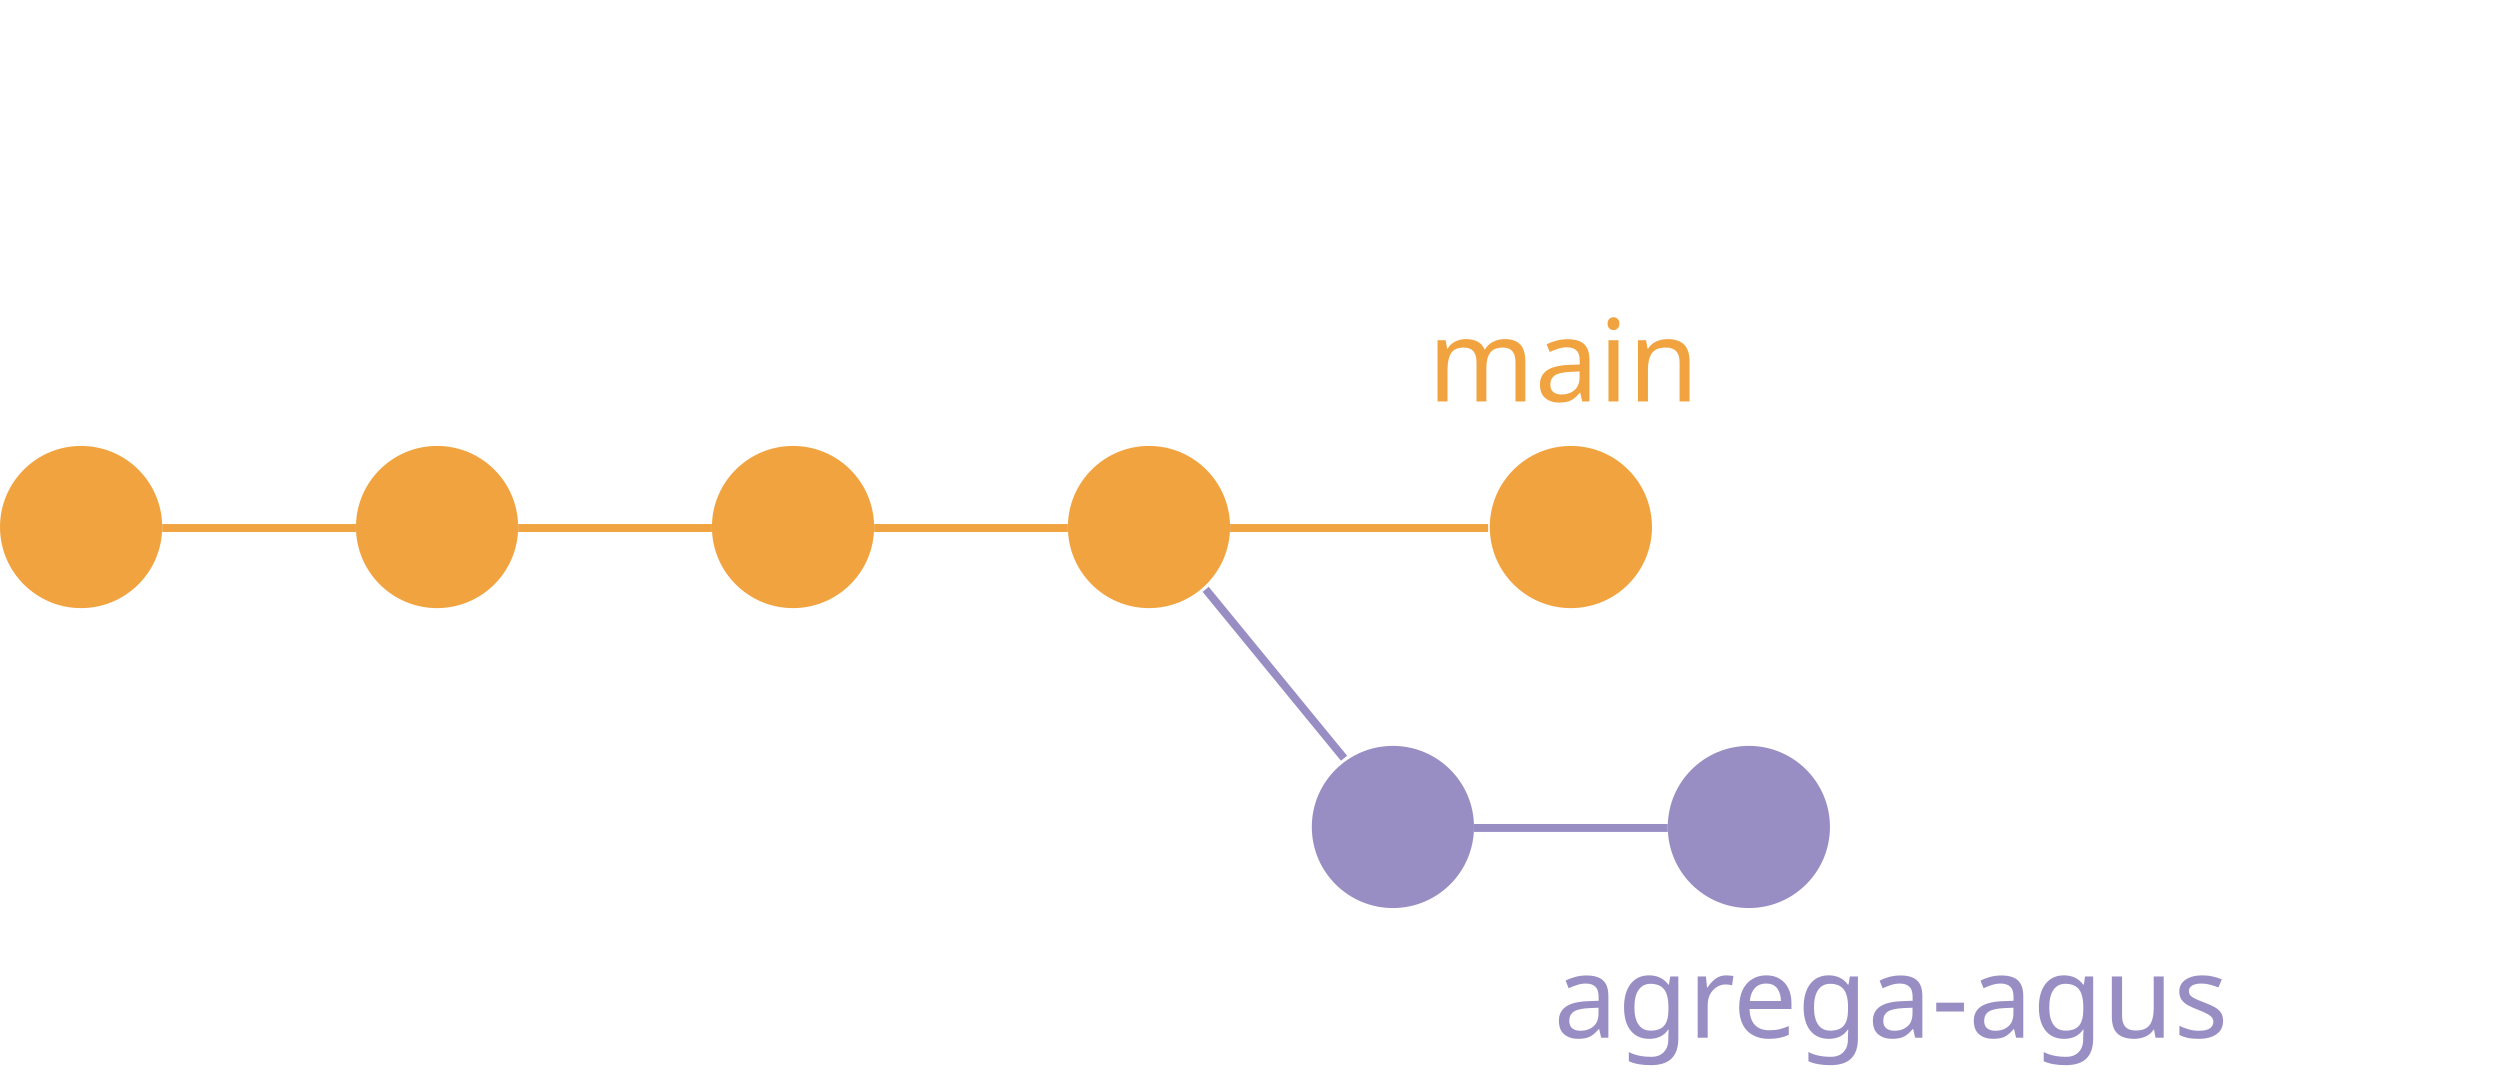
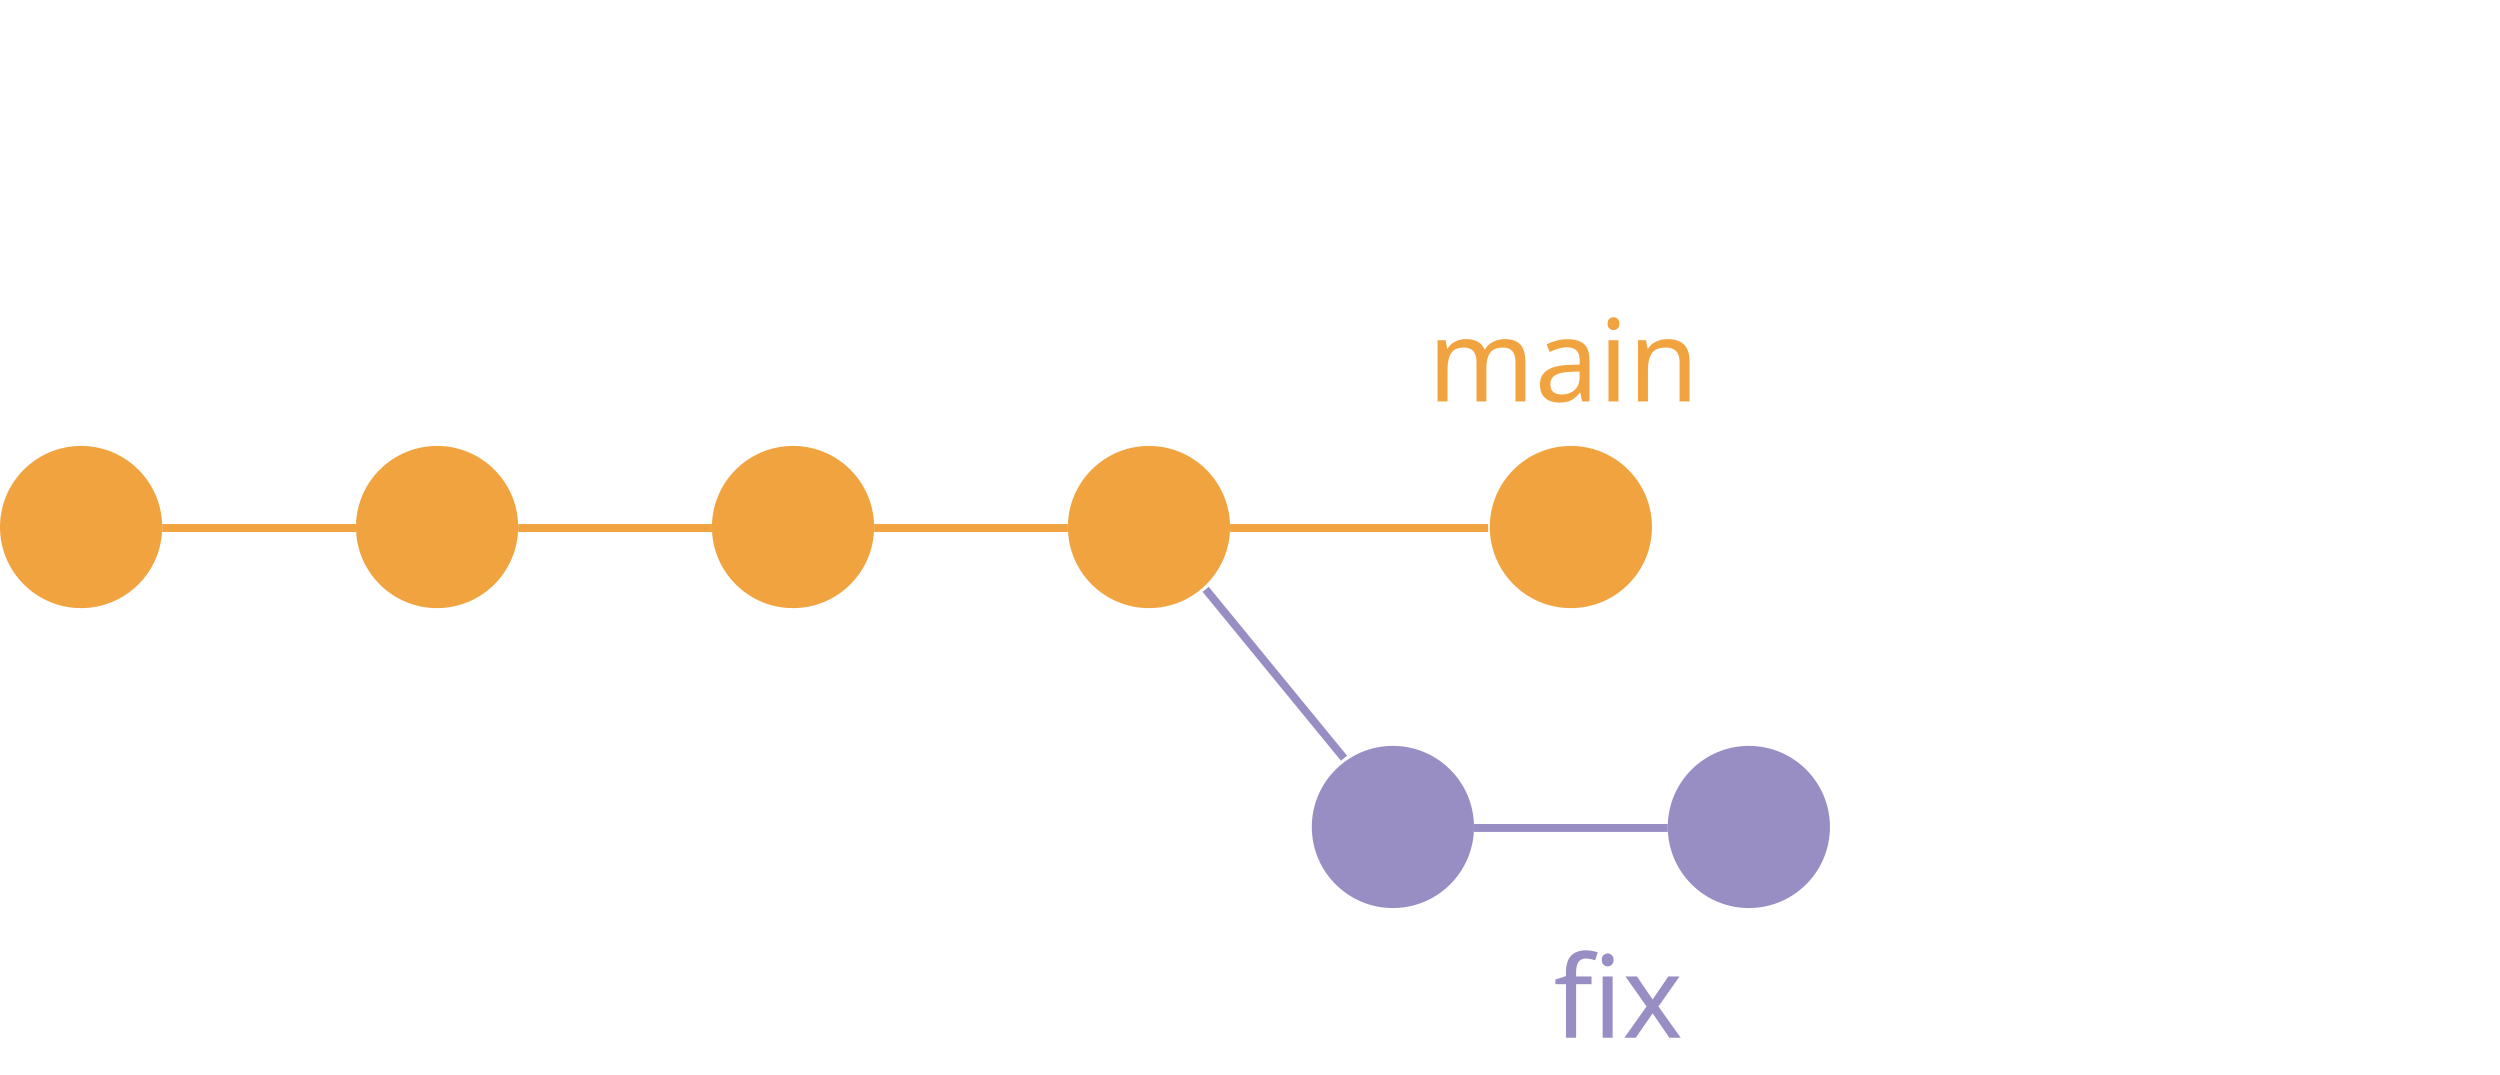
<svg xmlns="http://www.w3.org/2000/svg" width="308.742mm" height="132.682mm" viewBox="0 0 308.742 132.682" version="1.1" id="svg8">
  <defs id="defs2">
    <marker style="overflow:visible" id="marker3429" refX="0" refY="0" orient="auto">
      <path transform="scale(-0.6)" d="M 8.719,4.034 -2.207,0.016 8.719,-4.002 c -1.745,2.372 -1.735,5.617 -6e-7,8.035 z" style="fill:#fafafa;fill-opacity:1;fill-rule:evenodd;stroke:#fafafa;stroke-width:0.625;stroke-linejoin:round;stroke-opacity:1" id="path3427" />
    </marker>
    <marker style="overflow:visible" id="marker3186" refX="0" refY="0" orient="auto">
      <path transform="scale(-0.6)" d="M 8.719,4.034 -2.207,0.016 8.719,-4.002 c -1.745,2.372 -1.735,5.617 -6e-7,8.035 z" style="fill:#fafafa;fill-opacity:1;fill-rule:evenodd;stroke:#fafafa;stroke-width:0.625;stroke-linejoin:round;stroke-opacity:1" id="path3184" />
    </marker>
    <marker style="overflow:visible" id="marker1997" refX="0" refY="0" orient="auto">
      <path transform="scale(-0.6)" d="M 8.719,4.034 -2.207,0.016 8.719,-4.002 c -1.745,2.372 -1.735,5.617 -6e-7,8.035 z" style="fill:#fafafa;fill-opacity:1;fill-rule:evenodd;stroke:#fafafa;stroke-width:0.625;stroke-linejoin:round;stroke-opacity:1" id="path1995" />
    </marker>
    <marker orient="auto" refY="0" refX="0" id="marker1987" style="overflow:visible">
      <path id="path1985" style="fill:#fafafa;fill-opacity:1;fill-rule:evenodd;stroke:#fafafa;stroke-width:0.625;stroke-linejoin:round;stroke-opacity:1" d="M 8.719,4.034 -2.207,0.016 8.719,-4.002 c -1.745,2.372 -1.735,5.617 -6e-7,8.035 z" transform="scale(-0.6)" />
    </marker>
    <marker style="overflow:visible" id="marker1977" refX="0" refY="0" orient="auto">
      <path transform="scale(-0.6)" d="M 8.719,4.034 -2.207,0.016 8.719,-4.002 c -1.745,2.372 -1.735,5.617 -6e-7,8.035 z" style="fill:#fafafa;fill-opacity:1;fill-rule:evenodd;stroke:#fafafa;stroke-width:0.625;stroke-linejoin:round;stroke-opacity:1" id="path1975" />
    </marker>
    <marker style="overflow:visible" id="marker1967" refX="0" refY="0" orient="auto">
      <path transform="scale(-0.6)" d="M 8.719,4.034 -2.207,0.016 8.719,-4.002 c -1.745,2.372 -1.735,5.617 -6e-7,8.035 z" style="fill:#fafafa;fill-opacity:1;fill-rule:evenodd;stroke:#fafafa;stroke-width:0.625;stroke-linejoin:round;stroke-opacity:1" id="path1965" />
    </marker>
    <marker style="overflow:visible" id="marker1393" refX="0" refY="0" orient="auto">
      <path transform="scale(-0.6)" d="M 8.719,4.034 -2.207,0.016 8.719,-4.002 c -1.745,2.372 -1.735,5.617 -6e-7,8.035 z" style="fill:#fafafa;fill-opacity:1;fill-rule:evenodd;stroke:#fafafa;stroke-width:0.625;stroke-linejoin:round;stroke-opacity:1" id="path1391" />
    </marker>
    <rect x="-107.676" y="680.492" width="211.572" height="84.034" id="rect897" />
    <rect id="rect905" height="84.034" width="211.572" y="680.492" x="-107.676" />
    <rect id="rect911" height="84.034" width="211.572" y="680.492" x="-107.676" />
    <rect x="-107.676" y="680.492" width="211.572" height="84.034" id="rect917" />
    <rect id="rect923" height="84.034" width="211.572" y="680.492" x="-107.676" />
    <rect x="-107.676" y="680.492" width="211.572" height="84.034" id="rect929" />
    <rect id="rect1009" height="84.034" width="211.572" y="680.492" x="-107.676" />
    <rect x="-107.676" y="680.492" width="211.572" height="84.034" id="rect1959" />
    <rect id="rect1961" height="84.034" width="211.572" y="680.492" x="-107.676" />
    <rect x="-107.676" y="680.492" width="211.572" height="84.034" id="rect1963" />
    <rect x="-107.676" y="680.492" width="211.572" height="84.034" id="rect2227" />
    <rect id="rect2245" height="84.034" width="211.572" y="680.492" x="-107.676" />
    <rect x="-107.676" y="680.492" width="211.572" height="84.034" id="rect2279" />
    <rect id="rect2323" height="84.034" width="211.572" y="680.492" x="-107.676" />
    <rect x="-107.676" y="680.492" width="211.572" height="84.034" id="rect2325" />
    <rect id="rect2654" height="84.034" width="211.572" y="680.492" x="-107.676" />
    <rect x="-107.676" y="680.492" width="211.572" height="84.034" id="rect2656" />
    <rect id="rect2746" height="84.034" width="211.572" y="680.492" x="-107.676" />
    <rect x="-107.676" y="680.492" width="211.572" height="84.034" id="rect2748" />
    <rect id="rect2792" height="84.034" width="211.572" y="680.492" x="-107.676" />
    <rect x="-107.676" y="680.492" width="211.572" height="84.034" id="rect2794" />
    <rect x="-107.676" y="680.492" width="211.572" height="84.034" id="rect3178" />
    <rect x="-107.676" y="680.492" width="211.572" height="84.034" id="rect3180" />
    <rect id="rect3182" height="84.034" width="211.572" y="680.492" x="-107.676" />
    <rect x="-107.676" y="680.492" width="211.572" height="84.034" id="rect3543" />
    <rect id="rect3180-6" height="84.034" width="211.572" y="680.492" x="-107.676" />
    <rect id="rect6384" height="84.034" width="211.572" y="680.492" x="-107.676" />
    <rect x="-107.676" y="680.492" width="211.572" height="84.034" id="rect3182-3" />
    <rect x="-107.676" y="680.492" width="211.572" height="84.034" id="rect6387" />
    <marker orient="auto" refY="0" refX="0" id="marker3429-1" style="overflow:visible">
      <path id="path3427-7" style="fill:#fafafa;fill-opacity:1;fill-rule:evenodd;stroke:#fafafa;stroke-width:0.625;stroke-linejoin:round;stroke-opacity:1" d="M 8.719,4.034 -2.207,0.016 8.719,-4.002 c -1.745,2.372 -1.735,5.617 -6e-7,8.035 z" transform="scale(-0.6)" />
    </marker>
    <rect id="rect3543-5" height="84.034" width="211.572" y="680.492" x="-107.676" />
    <rect id="rect6392" height="84.034" width="211.572" y="680.492" x="-107.676" />
    <rect x="-107.676" y="680.492" width="211.572" height="84.034" id="rect923-9" />
    <rect x="-107.676" y="680.492" width="211.572" height="84.034" id="rect6718" />
    <rect x="-107.676" y="680.492" width="211.572" height="84.034" id="rect2792-6" />
    <rect x="-107.676" y="680.492" width="211.572" height="84.034" id="rect6721" />
    <rect id="rect2794-2" height="84.034" width="211.572" y="680.492" x="-107.676" />
    <rect id="rect6724" height="84.034" width="211.572" y="680.492" x="-107.676" />
    <rect x="-107.676" y="680.492" width="211.572" height="84.034" id="rect2746-1" />
    <rect x="-107.676" y="680.492" width="211.572" height="84.034" id="rect7079" />
    <rect id="rect2748-7" height="84.034" width="211.572" y="680.492" x="-107.676" />
    <rect id="rect7082" height="84.034" width="211.572" y="680.492" x="-107.676" />
    <rect x="-107.676" y="680.492" width="211.572" height="84.034" id="rect2654-8" />
    <rect x="-107.676" y="680.492" width="211.572" height="84.034" id="rect7171" />
    <rect id="rect2656-5" height="84.034" width="211.572" y="680.492" x="-107.676" />
    <rect id="rect7174" height="84.034" width="211.572" y="680.492" x="-107.676" />
    <rect x="-107.676" y="680.492" width="211.572" height="84.034" id="rect2323-7" />
    <rect x="-107.676" y="680.492" width="211.572" height="84.034" id="rect7263" />
    <rect id="rect2325-4" height="84.034" width="211.572" y="680.492" x="-107.676" />
    <rect id="rect7266" height="84.034" width="211.572" y="680.492" x="-107.676" />
    <rect id="rect929-1" height="84.034" width="211.572" y="680.492" x="-107.676" />
    <rect id="rect7269" height="84.034" width="211.572" y="680.492" x="-107.676" />
    <rect x="-107.676" y="680.492" width="211.572" height="84.034" id="rect2245-8" />
    <rect x="-107.676" y="680.492" width="211.572" height="84.034" id="rect7657" />
  </defs>
  <g id="layer4" style="display:inline">
    <g transform="translate(531.2379,-823.7791)" id="g3651">
      <text transform="translate(-247.2336,180.3815)" style="font-style:normal;font-weight:normal;font-size:14.111px;line-height:1.25;font-family:sans-serif;white-space:pre;shape-inside:url(#rect2746-1);fill:#f1a340;fill-opacity:1;stroke:none" id="text2706" xml:space="preserve">
-         <tspan x="-107.676" y="692.977" id="tspan4927">main</tspan>
+         <tspan x="-107.676" y="692.977" id="tspan3731">main</tspan>
      </text>
      <g id="g2740" transform="translate(-592.2522,306.4211)">
        <circle style="fill:#f1a340;fill-opacity:1;stroke-width:0.243" id="circle2708" cx="71.029" cy="582.444" r="10.015" />
        <circle r="10.015" cy="582.444" cx="114.989" id="circle2710" style="fill:#f1a340;fill-opacity:1;stroke-width:0.243" />
        <path style="fill:none;stroke:#f1a340;stroke-width:0.981;stroke-linecap:butt;stroke-linejoin:miter;stroke-miterlimit:4;stroke-dasharray:none;stroke-opacity:1" d="M 81.044,582.566 H 104.974" id="path2712" />
        <circle style="fill:#f1a340;fill-opacity:1;stroke-width:0.243" id="circle2714" cx="158.949" cy="582.444" r="10.015" />
        <path id="path2716" d="m 125.004,582.566 h 23.931" style="fill:none;stroke:#f1a340;stroke-width:0.981;stroke-linecap:butt;stroke-linejoin:miter;stroke-miterlimit:4;stroke-dasharray:none;stroke-opacity:1" />
        <circle style="fill:#f1a340;fill-opacity:1;stroke-width:0.243" id="circle2718" cx="202.909" cy="582.444" r="10.015" />
        <path id="path2720" d="m 168.964,582.566 h 23.931" style="fill:none;stroke:#f1a340;stroke-width:0.981;stroke-linecap:butt;stroke-linejoin:miter;stroke-miterlimit:4;stroke-dasharray:none;stroke-opacity:1" />
        <circle r="10.015" cy="582.444" cx="255.013" id="circle2722" style="fill:#f1a340;fill-opacity:1;stroke-width:0.243" />
        <path style="fill:none;stroke:#f1a340;stroke-width:0.981;stroke-linecap:butt;stroke-linejoin:miter;stroke-miterlimit:4;stroke-dasharray:none;stroke-opacity:1" d="m 212.924,582.566 h 31.868" id="path2724" />
        <circle r="10.015" cy="619.486" cx="233.033" id="circle2726" style="fill:#998ec3;fill-opacity:1;stroke-width:0.243" />
        <circle r="10.015" cy="619.486" cx="276.993" id="circle2728" style="fill:#998ec3;fill-opacity:1;stroke-width:0.243" />
        <path style="fill:none;stroke:#998ec3;stroke-width:0.981;stroke-linecap:butt;stroke-linejoin:miter;stroke-miterlimit:4;stroke-dasharray:none;stroke-opacity:1" d="m 243.047,619.608 h 23.931" id="path2730" />
        <path id="path2732" d="m 209.906,590.137 17.091,20.859" style="fill:none;stroke:#998ec3;stroke-width:0.981;stroke-linecap:butt;stroke-linejoin:miter;stroke-miterlimit:4;stroke-dasharray:none;stroke-opacity:1" />
      </g>
      <text xml:space="preserve" id="text2744" style="font-style:normal;font-weight:normal;font-size:14.111px;line-height:1.25;font-family:sans-serif;white-space:pre;shape-inside:url(#rect2748-7);fill:#998ec3;fill-opacity:1;stroke:none" transform="translate(-231.6993,258.957)">
-         <tspan x="-107.676" y="692.977" id="tspan4929">agrega-agus</tspan>
+         <tspan x="-107.676" y="692.977" id="tspan3733">fix</tspan>
      </text>
    </g>
  </g>
</svg>
